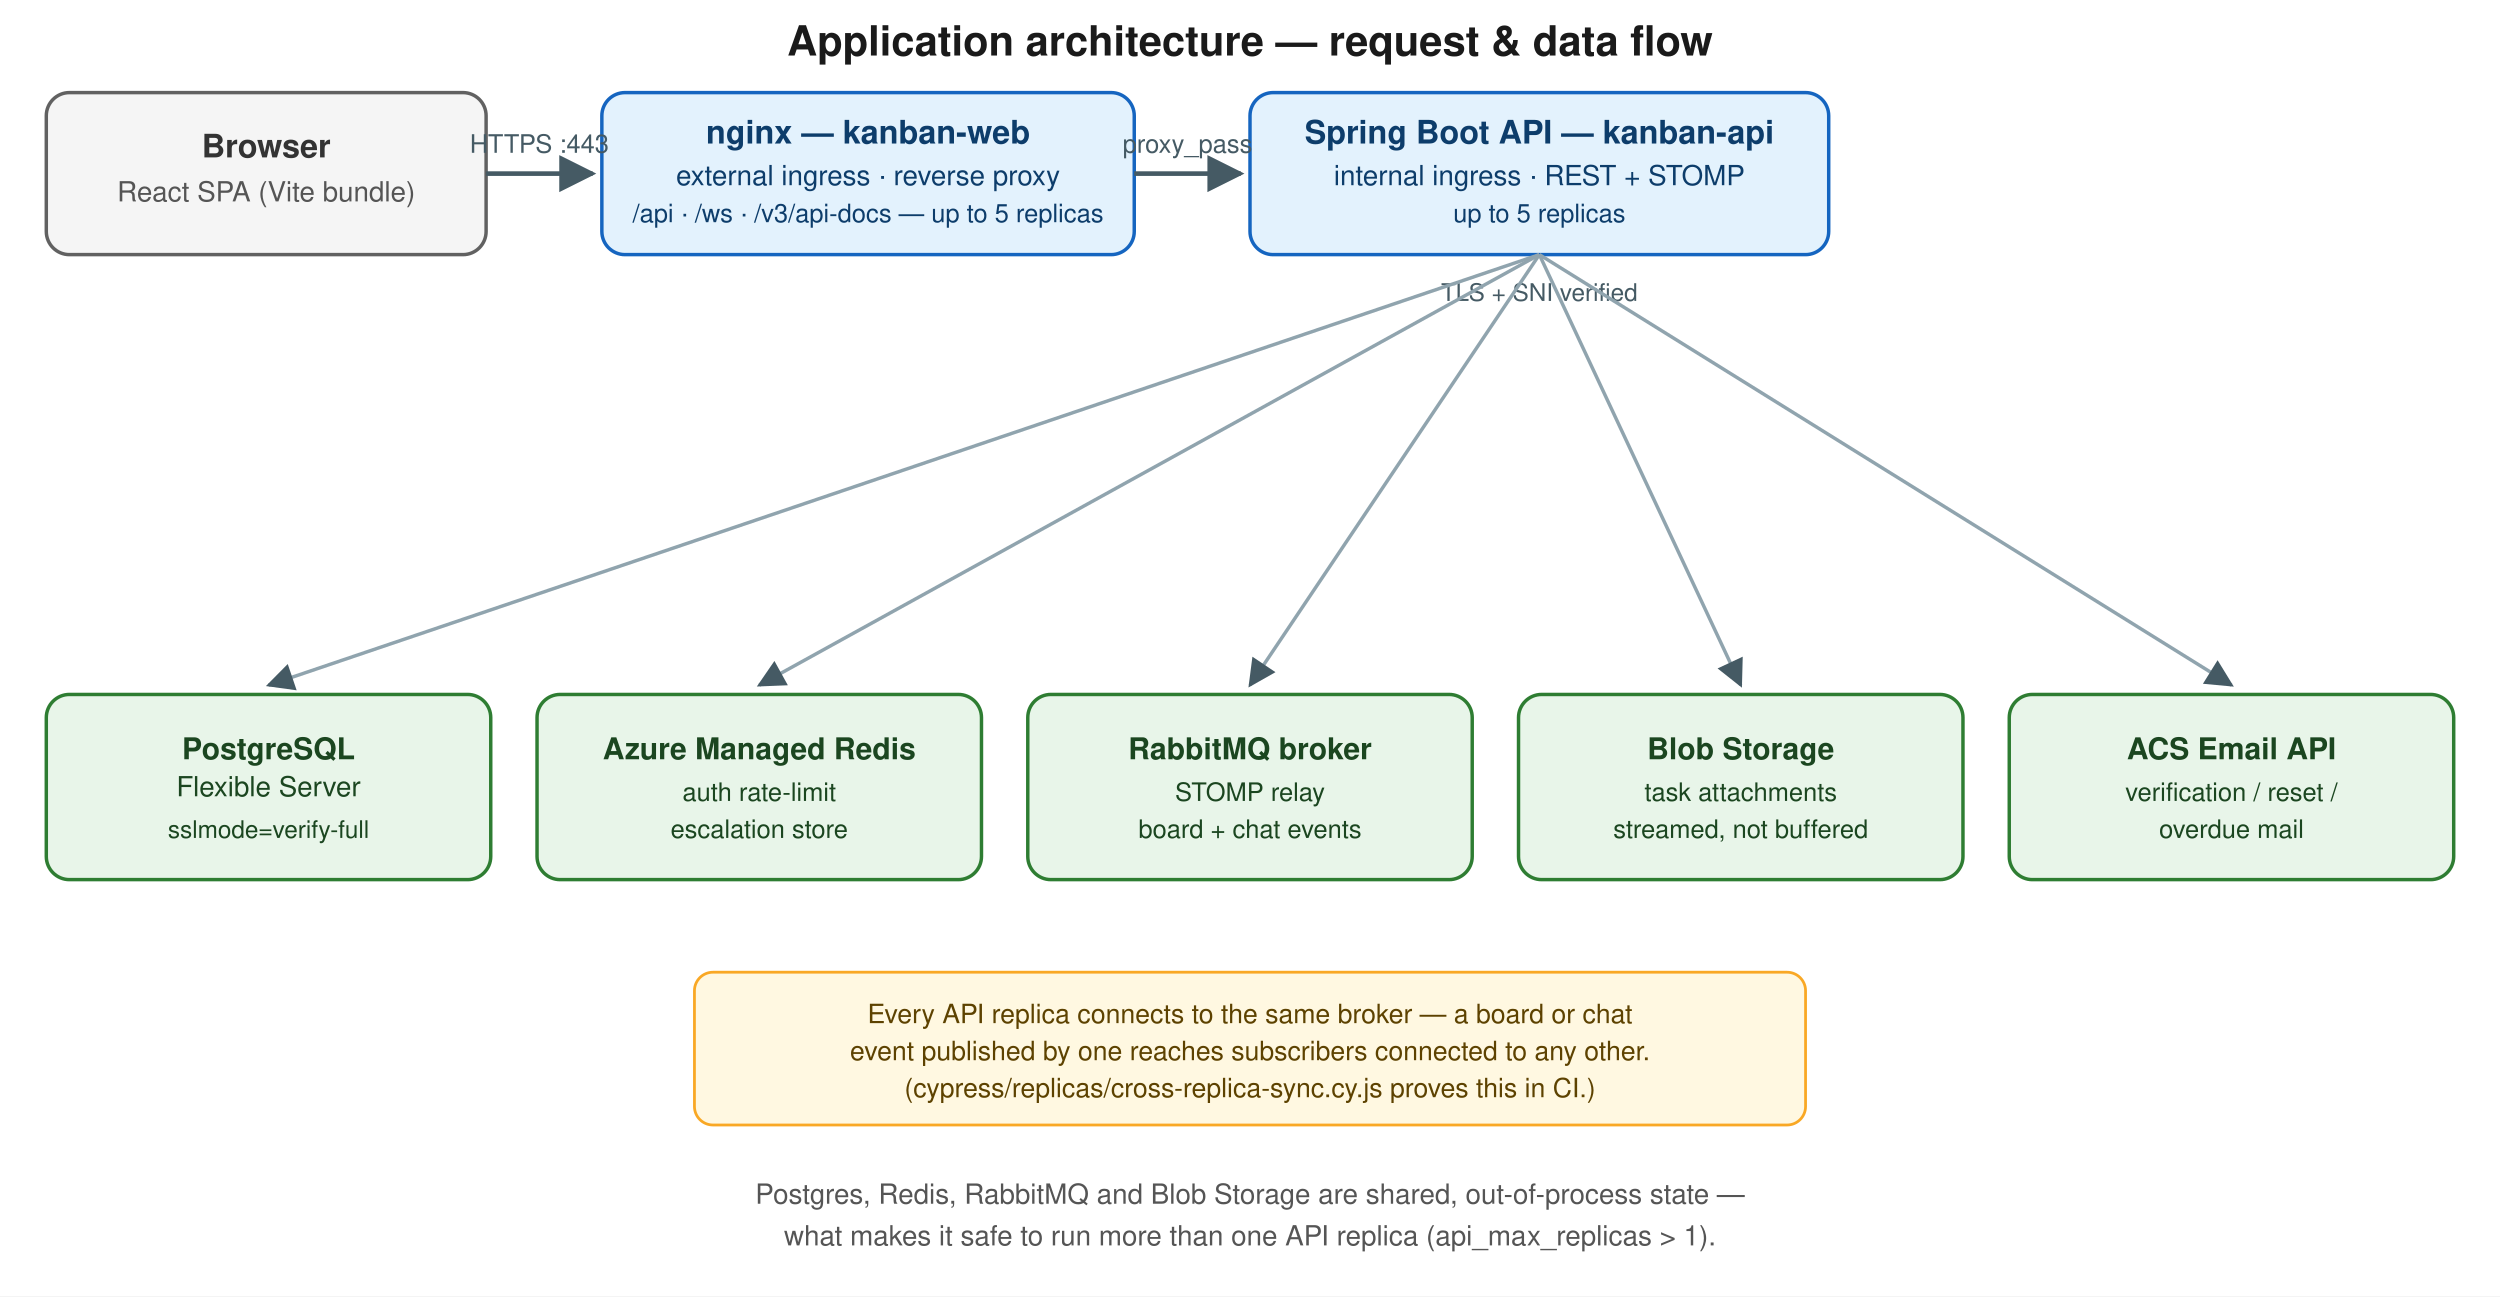
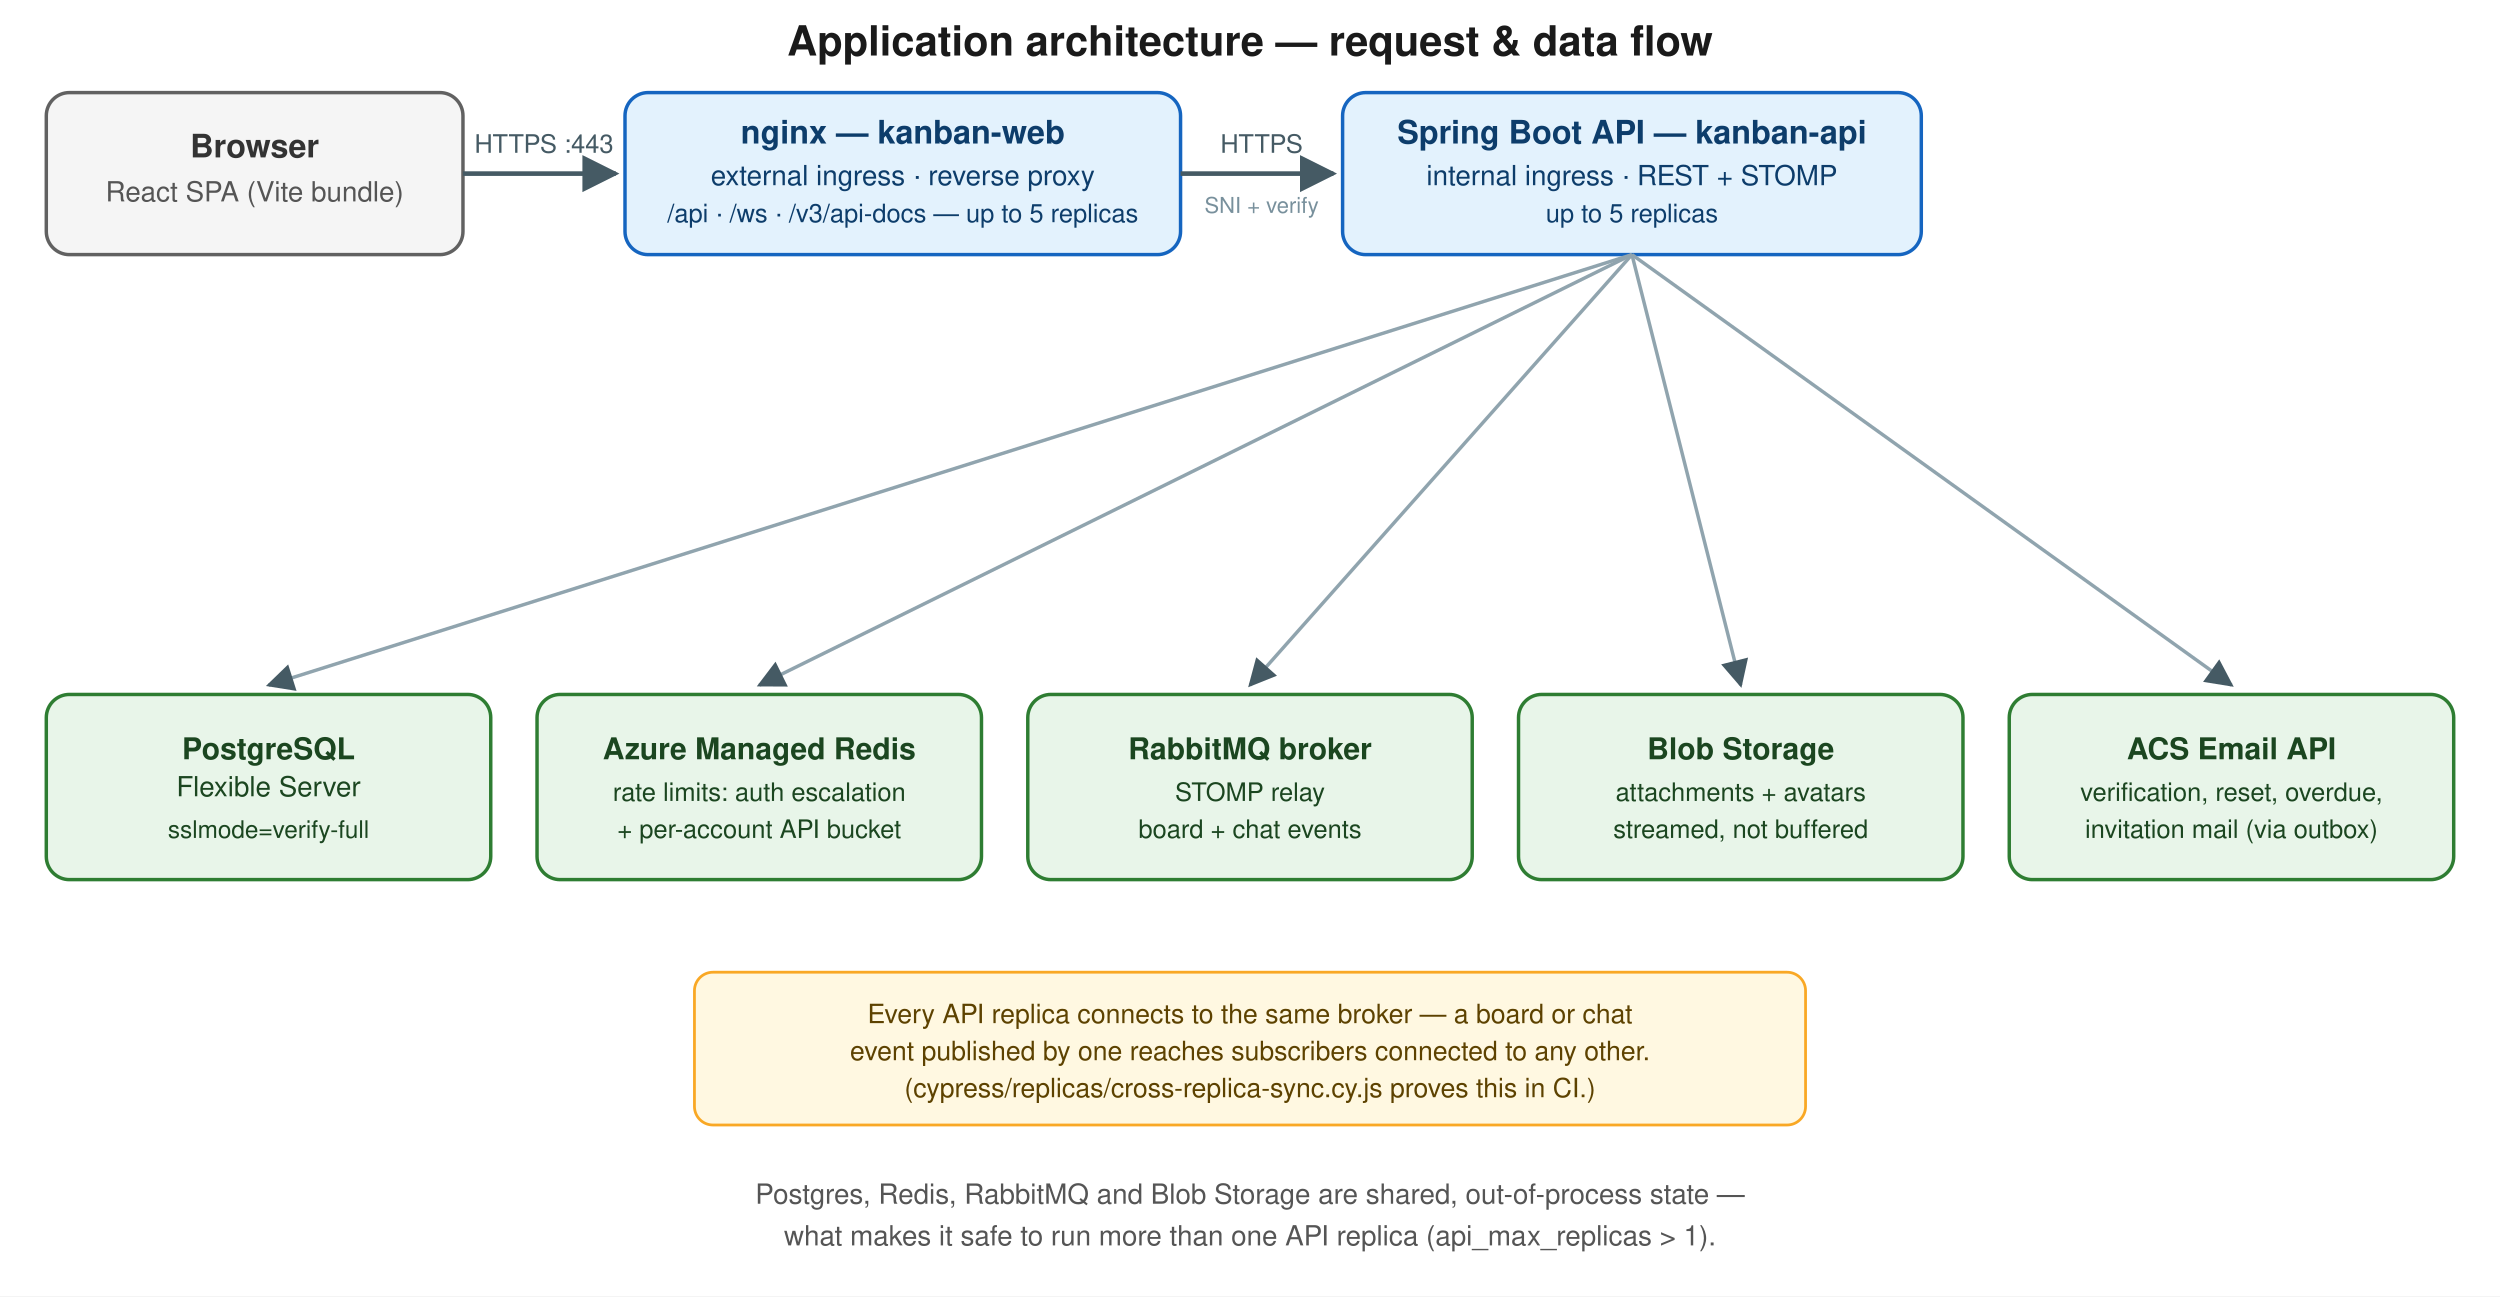
<svg xmlns="http://www.w3.org/2000/svg" viewBox="0 0 1080 560" font-family="'Segoe UI', Helvetica, Arial, sans-serif">
  <rect x="0" y="0" width="1080" height="560" fill="#ffffff" />
  <defs>
    <marker id="arrow" viewBox="0 0 10 10" refX="9" refY="5" markerWidth="8" markerHeight="8" orient="auto-start-reverse">
      <path d="M0,0 L10,5 L0,10 z" fill="#455a64" />
    </marker>
  </defs>
  <text x="540" y="24" text-anchor="middle" font-size="18" font-weight="600" fill="#1a1a1a">Application architecture — request &amp; data flow</text>
-   <rect x="20" y="40" width="190" height="70" rx="10" fill="#f5f5f5" stroke="#616161" stroke-width="1.5" />
-   <text x="115" y="68" text-anchor="middle" font-size="14" font-weight="600" fill="#333333">Browser</text>
-   <text x="115" y="87" text-anchor="middle" font-size="12" fill="#555555">React SPA (Vite bundle)</text>
-   <rect x="260" y="40" width="230" height="70" rx="10" fill="#e3f2fd" stroke="#1565c0" stroke-width="1.5" />
-   <text x="375" y="62" text-anchor="middle" font-size="14" font-weight="600" fill="#0d3d6b">nginx — kanban-web</text>
-   <text x="375" y="80" text-anchor="middle" font-size="12" fill="#0d3d6b">external ingress · reverse proxy</text>
-   <text x="375" y="96" text-anchor="middle" font-size="11" fill="#0d3d6b">/api · /ws · /v3/api-docs — up to 5 replicas</text>
-   <rect x="540" y="40" width="250" height="70" rx="10" fill="#e3f2fd" stroke="#1565c0" stroke-width="1.5" />
-   <text x="665" y="62" text-anchor="middle" font-size="14" font-weight="600" fill="#0d3d6b">Spring Boot API — kanban-api</text>
-   <text x="665" y="80" text-anchor="middle" font-size="12" fill="#0d3d6b">internal ingress · REST + STOMP</text>
-   <text x="665" y="96" text-anchor="middle" font-size="11" fill="#0d3d6b">up to 5 replicas</text>
-   <line x1="210" y1="75" x2="256" y2="75" stroke="#455a64" stroke-width="2" marker-end="url(#arrow)" />
-   <text x="233" y="66" text-anchor="middle" font-size="11" fill="#455a64">HTTPS :443</text>
-   <line x1="490" y1="75" x2="536" y2="75" stroke="#455a64" stroke-width="2" marker-end="url(#arrow)" />
-   <text x="513" y="66" text-anchor="middle" font-size="11" fill="#455a64">proxy_pass</text>
-   <text x="665" y="130" text-anchor="middle" font-size="10.5" fill="#455a64">TLS + SNI verified</text>
-   <line x1="665" y1="110" x2="116" y2="296" stroke="#90a4ae" stroke-width="1.5" marker-end="url(#arrow)" />
-   <line x1="665" y1="110" x2="328" y2="296" stroke="#90a4ae" stroke-width="1.5" marker-end="url(#arrow)" />
-   <line x1="665" y1="110" x2="540" y2="296" stroke="#90a4ae" stroke-width="1.5" marker-end="url(#arrow)" />
-   <line x1="665" y1="110" x2="752" y2="296" stroke="#90a4ae" stroke-width="1.5" marker-end="url(#arrow)" />
-   <line x1="665" y1="110" x2="964" y2="296" stroke="#90a4ae" stroke-width="1.5" marker-end="url(#arrow)" />
+   <rect x="20" y="40" width="180" height="70" rx="10" fill="#f5f5f5" stroke="#616161" stroke-width="1.5" />
+   <text x="110" y="68" text-anchor="middle" font-size="14" font-weight="600" fill="#333333">Browser</text>
+   <text x="110" y="87" text-anchor="middle" font-size="12" fill="#555555">React SPA (Vite bundle)</text>
+   <rect x="270" y="40" width="240" height="70" rx="10" fill="#e3f2fd" stroke="#1565c0" stroke-width="1.5" />
+   <text x="390" y="62" text-anchor="middle" font-size="14" font-weight="600" fill="#0d3d6b">nginx — kanban-web</text>
+   <text x="390" y="80" text-anchor="middle" font-size="12" fill="#0d3d6b">external ingress · reverse proxy</text>
+   <text x="390" y="96" text-anchor="middle" font-size="11" fill="#0d3d6b">/api · /ws · /v3/api-docs — up to 5 replicas</text>
+   <rect x="580" y="40" width="250" height="70" rx="10" fill="#e3f2fd" stroke="#1565c0" stroke-width="1.5" />
+   <text x="705" y="62" text-anchor="middle" font-size="14" font-weight="600" fill="#0d3d6b">Spring Boot API — kanban-api</text>
+   <text x="705" y="80" text-anchor="middle" font-size="12" fill="#0d3d6b">internal ingress · REST + STOMP</text>
+   <text x="705" y="96" text-anchor="middle" font-size="11" fill="#0d3d6b">up to 5 replicas</text>
+   <line x1="200" y1="75" x2="266" y2="75" stroke="#455a64" stroke-width="2" marker-end="url(#arrow)" />
+   <text x="235" y="66" text-anchor="middle" font-size="11" fill="#455a64">HTTPS :443</text>
+   <line x1="510" y1="75" x2="576" y2="75" stroke="#455a64" stroke-width="2" marker-end="url(#arrow)" />
+   <text x="545" y="66" text-anchor="middle" font-size="11" fill="#455a64">HTTPS</text>
+   <text x="545" y="92" text-anchor="middle" font-size="9.5" fill="#78909c">SNI + verify</text>
+   <line x1="705" y1="110" x2="116" y2="296" stroke="#90a4ae" stroke-width="1.5" marker-end="url(#arrow)" />
+   <line x1="705" y1="110" x2="328" y2="296" stroke="#90a4ae" stroke-width="1.5" marker-end="url(#arrow)" />
+   <line x1="705" y1="110" x2="540" y2="296" stroke="#90a4ae" stroke-width="1.5" marker-end="url(#arrow)" />
+   <line x1="705" y1="110" x2="752" y2="296" stroke="#90a4ae" stroke-width="1.5" marker-end="url(#arrow)" />
+   <line x1="705" y1="110" x2="964" y2="296" stroke="#90a4ae" stroke-width="1.5" marker-end="url(#arrow)" />
  <rect x="20" y="300" width="192" height="80" rx="10" fill="#e8f5e9" stroke="#2e7d32" stroke-width="1.5" />
  <text x="116" y="328" text-anchor="middle" font-size="13" font-weight="600" fill="#1b4620">PostgreSQL</text>
  <text x="116" y="344" text-anchor="middle" font-size="12" fill="#1b4620">Flexible Server</text>
  <text x="116" y="362" text-anchor="middle" font-size="10.5" fill="#1b4620">sslmode=verify-full</text>
  <rect x="232" y="300" width="192" height="80" rx="10" fill="#e8f5e9" stroke="#2e7d32" stroke-width="1.5" />
  <text x="328" y="328" text-anchor="middle" font-size="13" font-weight="600" fill="#1b4620">Azure Managed Redis</text>
-   <text x="328" y="346" text-anchor="middle" font-size="11" fill="#1b4620">auth rate-limit</text>
-   <text x="328" y="362" text-anchor="middle" font-size="11" fill="#1b4620">escalation store</text>
+   <text x="328" y="346" text-anchor="middle" font-size="11" fill="#1b4620">rate limits: auth escalation</text>
+   <text x="328" y="362" text-anchor="middle" font-size="11" fill="#1b4620">+ per-account API bucket</text>
  <rect x="444" y="300" width="192" height="80" rx="10" fill="#e8f5e9" stroke="#2e7d32" stroke-width="1.5" />
  <text x="540" y="328" text-anchor="middle" font-size="13" font-weight="600" fill="#1b4620">RabbitMQ broker</text>
  <text x="540" y="346" text-anchor="middle" font-size="11" fill="#1b4620">STOMP relay</text>
  <text x="540" y="362" text-anchor="middle" font-size="11" fill="#1b4620">board + chat events</text>
  <rect x="656" y="300" width="192" height="80" rx="10" fill="#e8f5e9" stroke="#2e7d32" stroke-width="1.5" />
  <text x="752" y="328" text-anchor="middle" font-size="13" font-weight="600" fill="#1b4620">Blob Storage</text>
-   <text x="752" y="346" text-anchor="middle" font-size="11" fill="#1b4620">task attachments</text>
+   <text x="752" y="346" text-anchor="middle" font-size="11" fill="#1b4620">attachments + avatars</text>
  <text x="752" y="362" text-anchor="middle" font-size="11" fill="#1b4620">streamed, not buffered</text>
  <rect x="868" y="300" width="192" height="80" rx="10" fill="#e8f5e9" stroke="#2e7d32" stroke-width="1.5" />
  <text x="964" y="328" text-anchor="middle" font-size="13" font-weight="600" fill="#1b4620">ACS Email API</text>
-   <text x="964" y="346" text-anchor="middle" font-size="11" fill="#1b4620">verification / reset /</text>
-   <text x="964" y="362" text-anchor="middle" font-size="11" fill="#1b4620">overdue mail</text>
+   <text x="964" y="346" text-anchor="middle" font-size="11" fill="#1b4620">verification, reset, overdue,</text>
+   <text x="964" y="362" text-anchor="middle" font-size="11" fill="#1b4620">invitation mail (via outbox)</text>
  <rect x="300" y="420" width="480" height="66" rx="8" fill="#fff8e1" stroke="#f9a825" stroke-width="1.2" />
  <text x="540" y="442" text-anchor="middle" font-size="11.5" fill="#5d4200">Every API replica connects to the same broker — a board or chat</text>
  <text x="540" y="458" text-anchor="middle" font-size="11.5" fill="#5d4200">event published by one reaches subscribers connected to any other.</text>
  <text x="540" y="474" text-anchor="middle" font-size="11.5" fill="#5d4200">(cypress/replicas/cross-replica-sync.cy.js proves this in CI.)</text>
  <text x="540" y="520" text-anchor="middle" font-size="12" fill="#555555">Postgres, Redis, RabbitMQ and Blob Storage are shared, out-of-process state —</text>
  <text x="540" y="538" text-anchor="middle" font-size="12" fill="#555555">what makes it safe to run more than one API replica (api_max_replicas &gt; 1).</text>
</svg>
